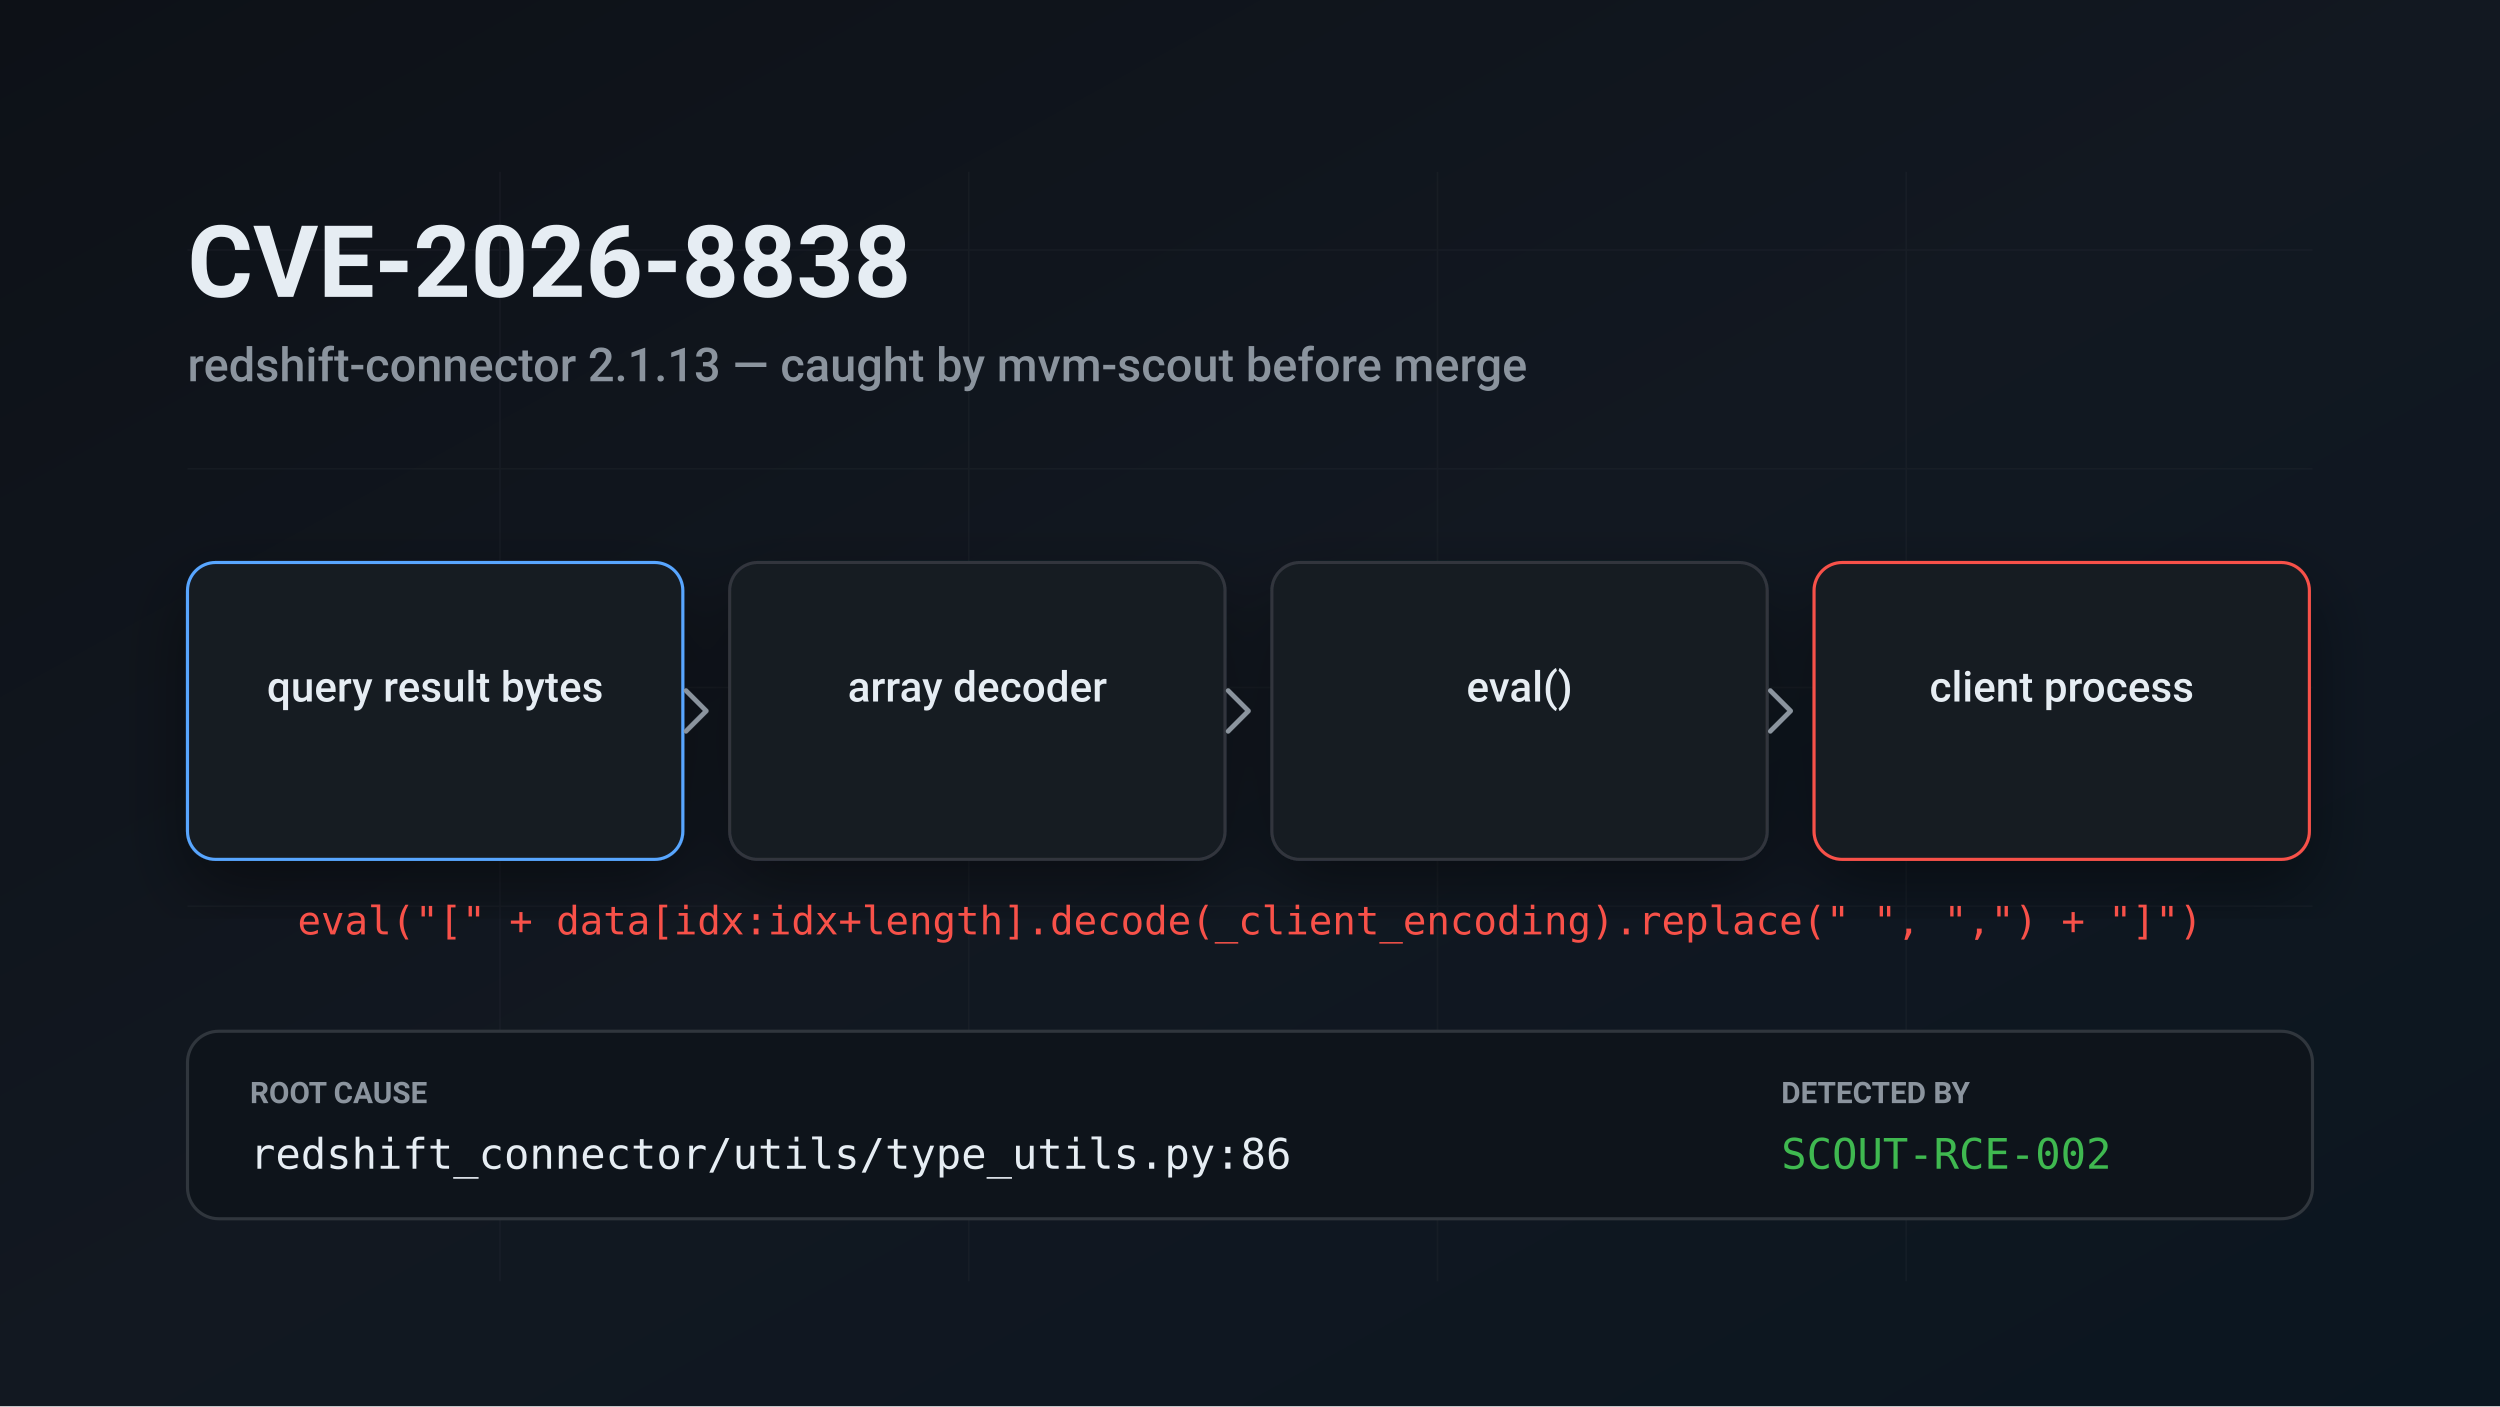
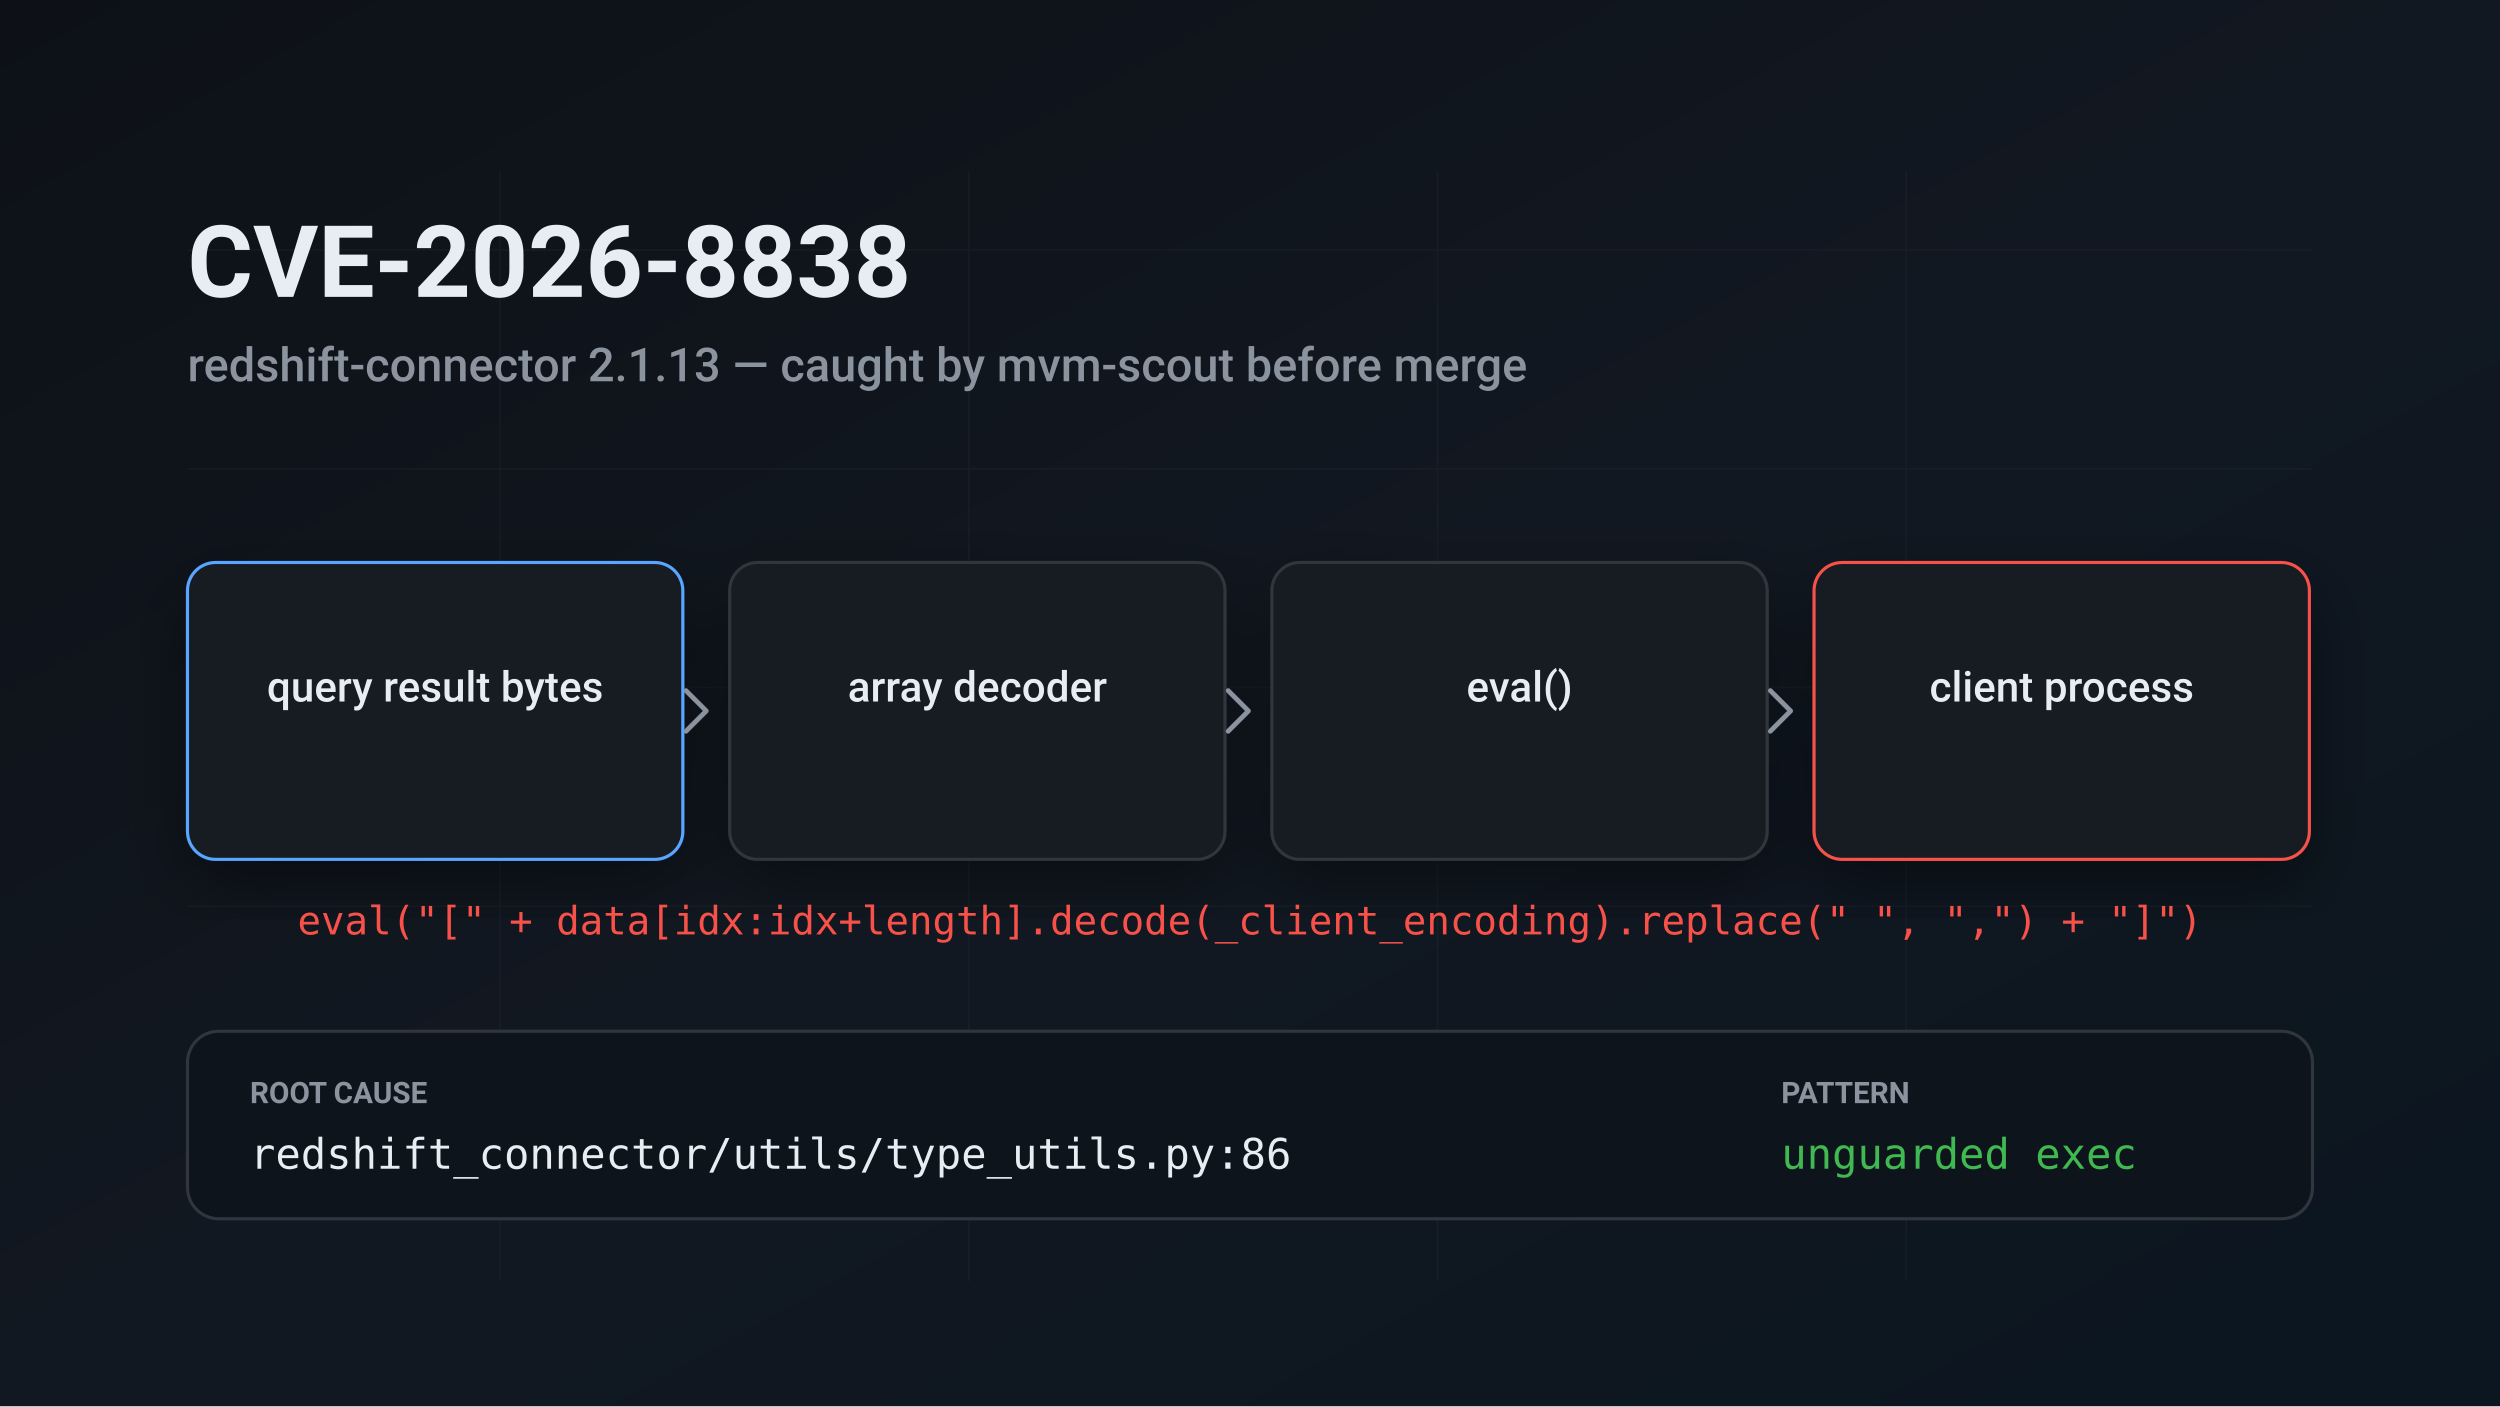
<svg xmlns="http://www.w3.org/2000/svg" width="1600" height="900" viewBox="0 0 1600 900" role="img" aria-labelledby="title desc">
  <defs>
    <linearGradient id="bg" x1="0" y1="0" x2="1" y2="1">
      <stop offset="0" stop-color="#0d1117" />
      <stop offset="0.5" stop-color="#121821" />
      <stop offset="1" stop-color="#0b1620" />
    </linearGradient>
    <filter id="soft" x="-20%" y="-20%" width="140%" height="140%">
      <feDropShadow dx="0" dy="18" stdDeviation="22" flood-color="#010409" flood-opacity="0.42" />
    </filter>
  </defs>
  <rect width="1600" height="900" fill="url(#bg)" />
  <g opacity="0.20" stroke="#30363d" stroke-width="1">
    <path d="M120 160H1480M120 300H1480M120 440H1480M120 580H1480M120 720H1480" />
    <path d="M320 110V820M620 110V820M920 110V820M1220 110V820" />
  </g>
  <text x="120" y="190" font-family="ui-sans-serif, -apple-system, BlinkMacSystemFont, 'Segoe UI', Roboto, sans-serif" font-size="64" fill="#e6edf3" font-weight="650" text-anchor="start">CVE-2026-8838</text>
  <text x="120" y="244" font-family="ui-sans-serif, -apple-system, BlinkMacSystemFont, 'Segoe UI', Roboto, sans-serif" font-size="30" fill="#8b949e" font-weight="500" text-anchor="start">redshift-connector 2.1.13 — caught by mvm-scout before merge</text>
  <g filter="url(#soft)">
    <rect x="120" y="360" width="317" height="190" rx="18" fill="#161b22" stroke="#58a6ff" stroke-width="2" />
    <text x="278.5" y="449.0" font-family="ui-sans-serif, -apple-system, BlinkMacSystemFont, 'Segoe UI', Roboto, sans-serif" font-size="27" fill="#e6edf3" font-weight="500" text-anchor="middle">query result bytes</text>
    <path d="M439.0 442.0 l13 13 l-13 13" fill="none" stroke="#8b949e" stroke-width="3" stroke-linecap="round" stroke-linejoin="round" />
    <rect x="467" y="360" width="317" height="190" rx="18" fill="#161b22" stroke="#30363d" stroke-width="2" />
    <text x="625.5" y="449.0" font-family="ui-sans-serif, -apple-system, BlinkMacSystemFont, 'Segoe UI', Roboto, sans-serif" font-size="27" fill="#e6edf3" font-weight="500" text-anchor="middle">array decoder</text>
    <path d="M786.0 442.0 l13 13 l-13 13" fill="none" stroke="#8b949e" stroke-width="3" stroke-linecap="round" stroke-linejoin="round" />
    <rect x="814" y="360" width="317" height="190" rx="18" fill="#161b22" stroke="#30363d" stroke-width="2" />
    <text x="972.5" y="449.0" font-family="ui-sans-serif, -apple-system, BlinkMacSystemFont, 'Segoe UI', Roboto, sans-serif" font-size="27" fill="#e6edf3" font-weight="500" text-anchor="middle">eval()</text>
    <path d="M1133.0 442.0 l13 13 l-13 13" fill="none" stroke="#8b949e" stroke-width="3" stroke-linecap="round" stroke-linejoin="round" />
    <rect x="1161" y="360" width="317" height="190" rx="18" fill="#161b22" stroke="#f85149" stroke-width="2" />
    <text x="1319.5" y="449.0" font-family="ui-sans-serif, -apple-system, BlinkMacSystemFont, 'Segoe UI', Roboto, sans-serif" font-size="27" fill="#e6edf3" font-weight="500" text-anchor="middle">client process</text>
  </g>
  <text x="800" y="598" font-family="ui-monospace, SFMono-Regular, Menlo, Consolas, monospace" font-size="25" fill="#f85149" font-weight="500" text-anchor="middle">eval("[" + data[idx:idx+length].decode(_client_encoding).replace(" ", ",") + "]")</text>
  <rect x="120" y="660" width="1360" height="120" rx="20" fill="#0e141b" stroke="#30363d" stroke-width="2" />
  <text x="160" y="706" font-family="ui-sans-serif, -apple-system, BlinkMacSystemFont, 'Segoe UI', Roboto, sans-serif" font-size="19" fill="#8b949e" font-weight="600" text-anchor="start">ROOT CAUSE</text>
  <text x="160" y="748" font-family="ui-monospace, SFMono-Regular, Menlo, Consolas, monospace" font-size="27" fill="#e6edf3" font-weight="500" text-anchor="start">redshift_connector/utils/type_utils.py:86</text>
-   <text x="1140" y="706" font-family="ui-sans-serif, -apple-system, BlinkMacSystemFont, 'Segoe UI', Roboto, sans-serif" font-size="19" fill="#8b949e" font-weight="600" text-anchor="start">DETECTED BY</text>
-   <text x="1140" y="748" font-family="ui-monospace, SFMono-Regular, Menlo, Consolas, monospace" font-size="27" fill="#3fb950" font-weight="500" text-anchor="start">SCOUT-RCE-002</text>
+   <text x="1140" y="706" font-family="ui-sans-serif, -apple-system, BlinkMacSystemFont, 'Segoe UI', Roboto, sans-serif" font-size="19" fill="#8b949e" font-weight="600" text-anchor="start">PATTERN</text>
+   <text x="1140" y="748" font-family="ui-monospace, SFMono-Regular, Menlo, Consolas, monospace" font-size="27" fill="#3fb950" font-weight="500" text-anchor="start">unguarded exec</text>
</svg>
